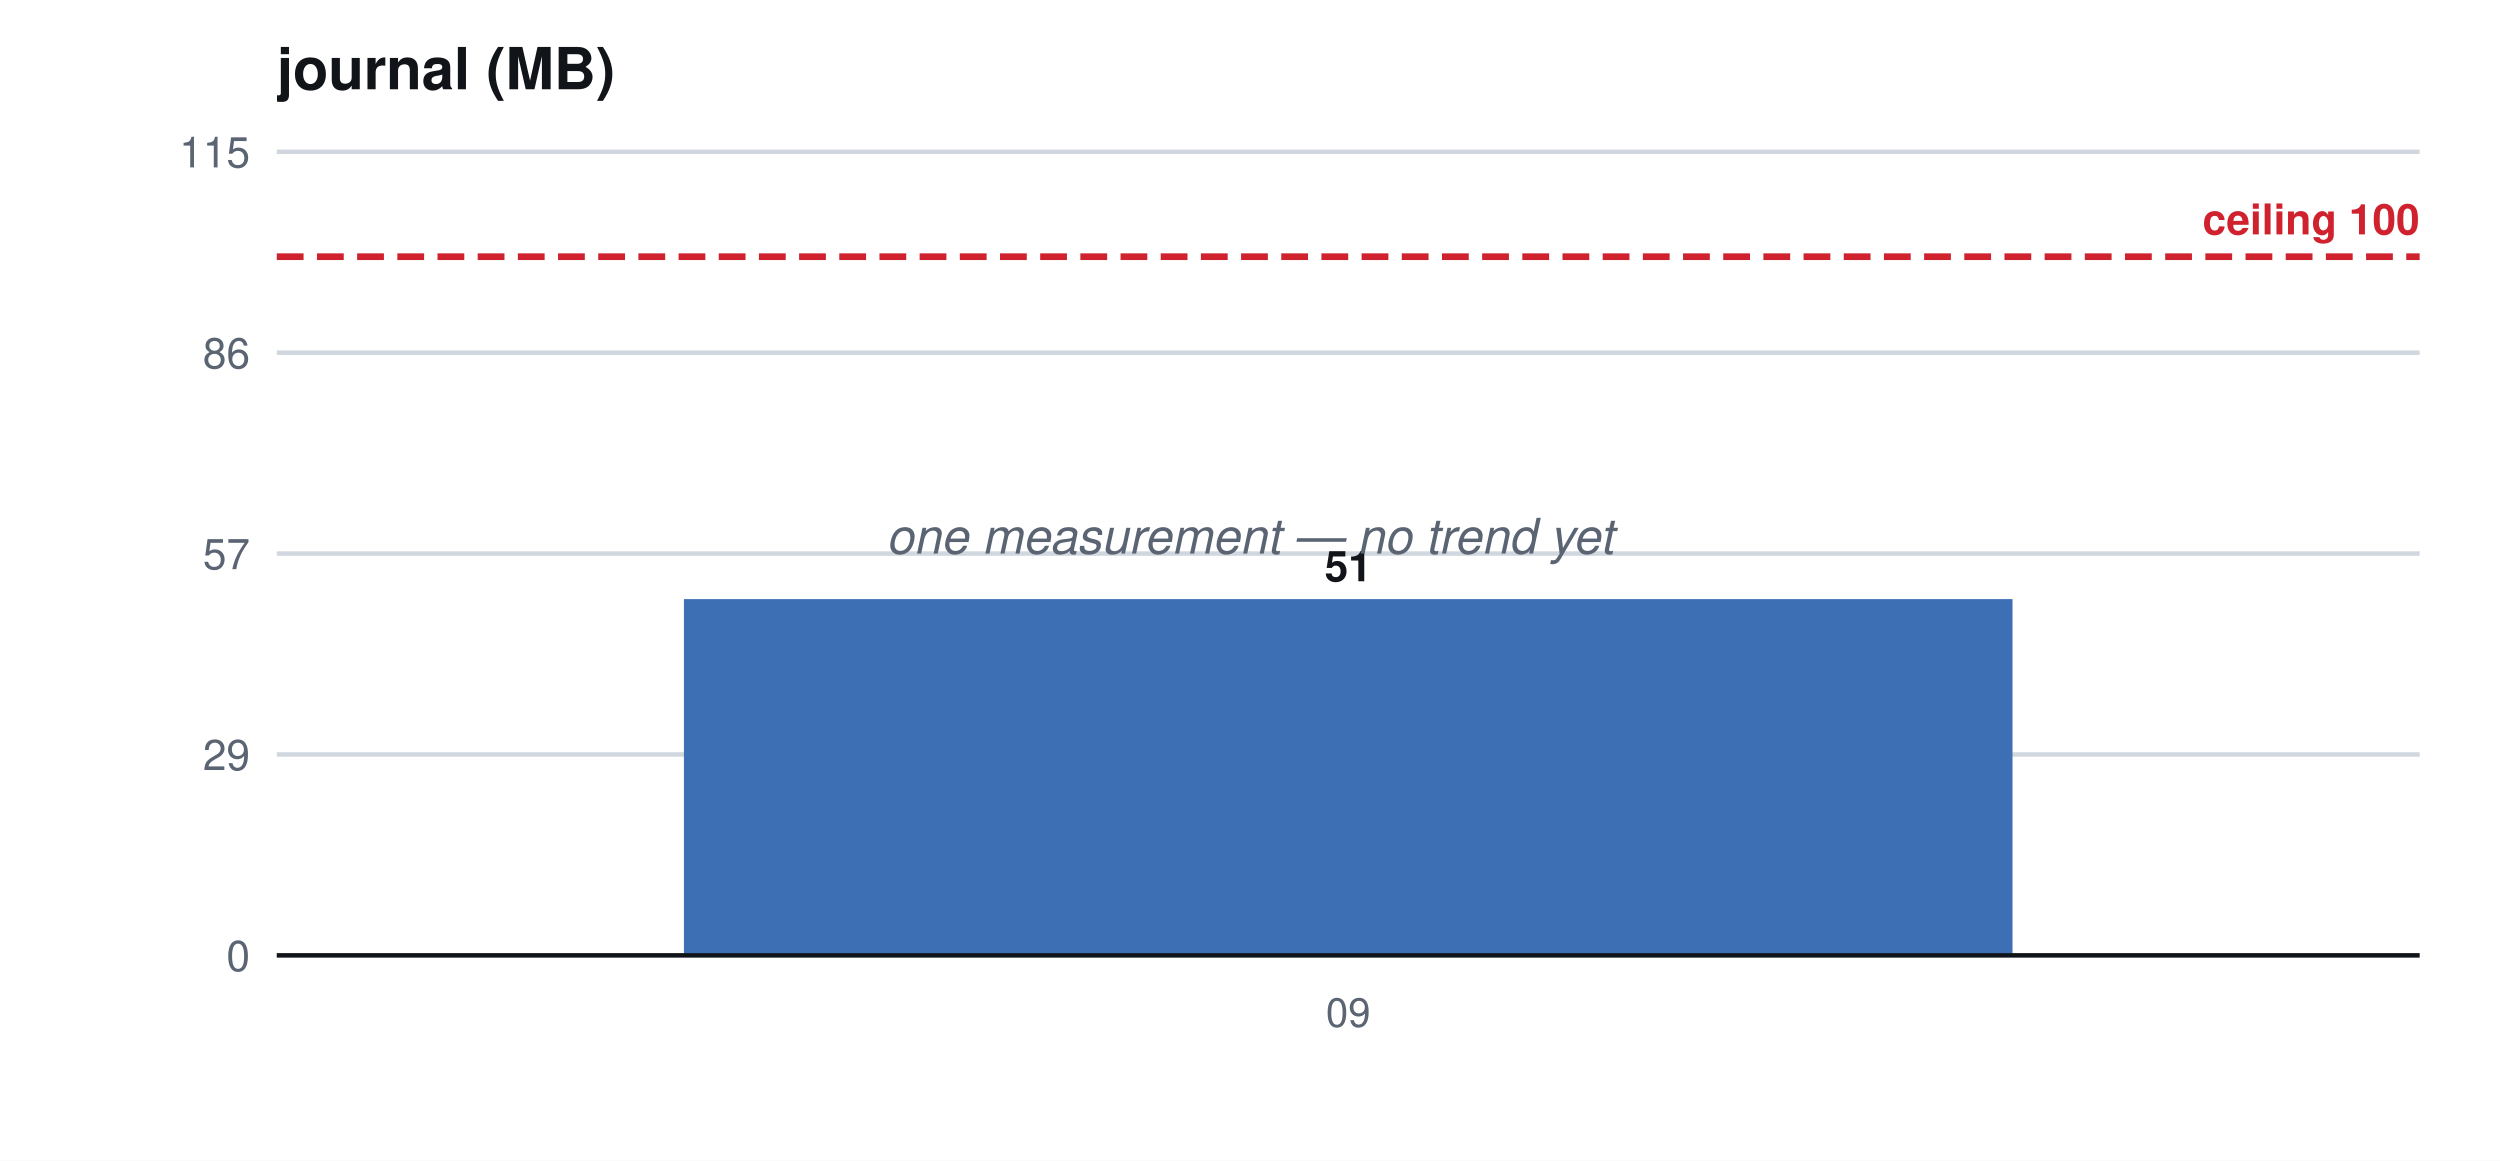
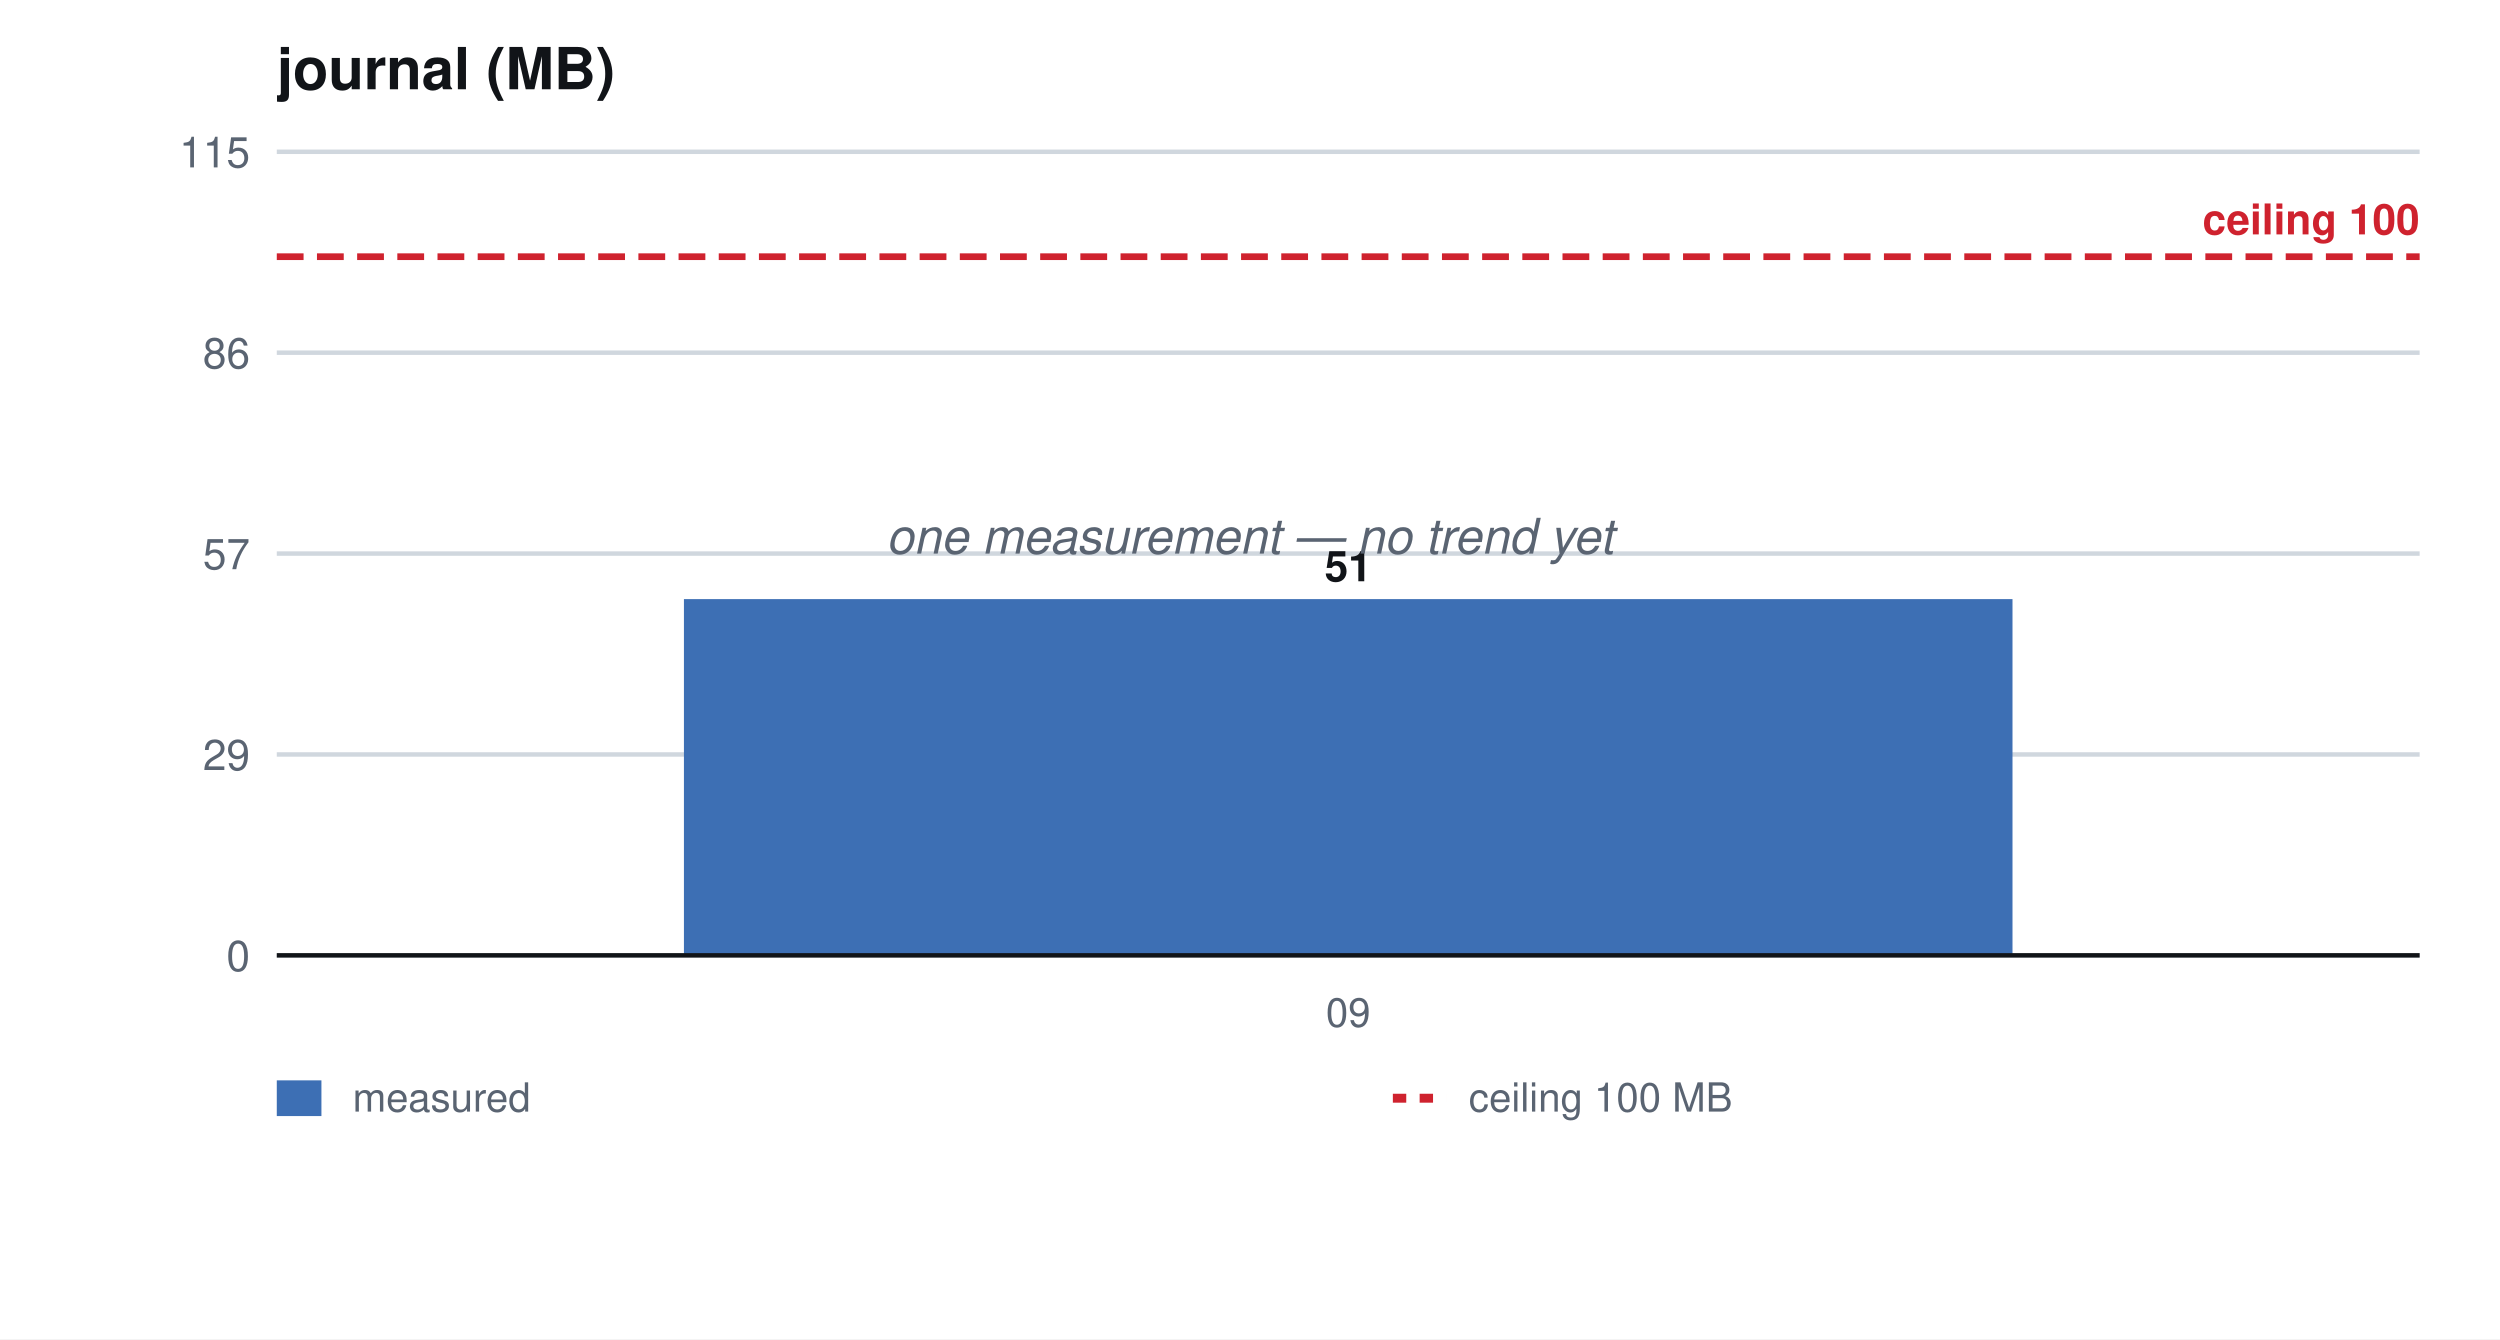
- <svg xmlns="http://www.w3.org/2000/svg" width="560" height="260" viewBox="0 0 560 260" font-family="-apple-system,BlinkMacSystemFont,Segoe UI,Helvetica,Arial,sans-serif">
-   <rect width="560" height="260" fill="#ffffff" />
+ <svg xmlns="http://www.w3.org/2000/svg" width="560" height="300" viewBox="0 0 560 300" font-family="-apple-system,BlinkMacSystemFont,Segoe UI,Helvetica,Arial,sans-serif">
+   <rect width="560" height="300" fill="#ffffff" />
  <text x="62" y="20" font-size="13" font-weight="700" fill="#111418">journal (MB)</text>
  <line x1="62" y1="214.0" x2="542" y2="214.0" stroke="#d0d7de" stroke-width="1" />
  <text x="56" y="217.5" text-anchor="end" font-size="9.5" fill="#5a6472">0</text>
  <line x1="62" y1="169.0" x2="542" y2="169.0" stroke="#d0d7de" stroke-width="1" />
  <text x="56" y="172.5" text-anchor="end" font-size="9.5" fill="#5a6472">29</text>
  <line x1="62" y1="124.0" x2="542" y2="124.0" stroke="#d0d7de" stroke-width="1" />
  <text x="56" y="127.5" text-anchor="end" font-size="9.5" fill="#5a6472">57</text>
  <line x1="62" y1="79.0" x2="542" y2="79.0" stroke="#d0d7de" stroke-width="1" />
  <text x="56" y="82.5" text-anchor="end" font-size="9.5" fill="#5a6472">86</text>
  <line x1="62" y1="34.0" x2="542" y2="34.0" stroke="#d0d7de" stroke-width="1" />
  <text x="56" y="37.5" text-anchor="end" font-size="9.5" fill="#5a6472">115</text>
  <rect x="153.2" y="134.2" width="297.6" height="79.8" fill="#3d6fb4" />
  <text x="302.0" y="130.2" text-anchor="middle" font-size="9.5" font-weight="600" fill="#111418">51</text>
  <text x="302.0" y="230" text-anchor="middle" font-size="9" fill="#5a6472">09</text>
  <line x1="62" y1="57.5" x2="542" y2="57.5" stroke="#cf222e" stroke-width="1.5" stroke-dasharray="6 3" />
  <text x="542" y="52.5" text-anchor="end" font-size="9.5" font-weight="600" fill="#cf222e">ceiling 100</text>
  <text x="280" y="124" text-anchor="middle" font-size="11" font-style="italic" fill="#5a6472">one measurement — no trend yet</text>
  <line x1="62" y1="214" x2="542" y2="214" stroke="#111418" stroke-width="1" />
+   <rect x="62" y="242" width="10" height="8" fill="#3d6fb4" />
+   <text x="79" y="249" font-size="9" fill="#5a6472">measured</text>
+   <line x1="312" y1="246" x2="324" y2="246" stroke="#cf222e" stroke-width="2" stroke-dasharray="3 3" />
+   <text x="329" y="249" font-size="9" fill="#5a6472">ceiling 100 MB</text>
</svg>
